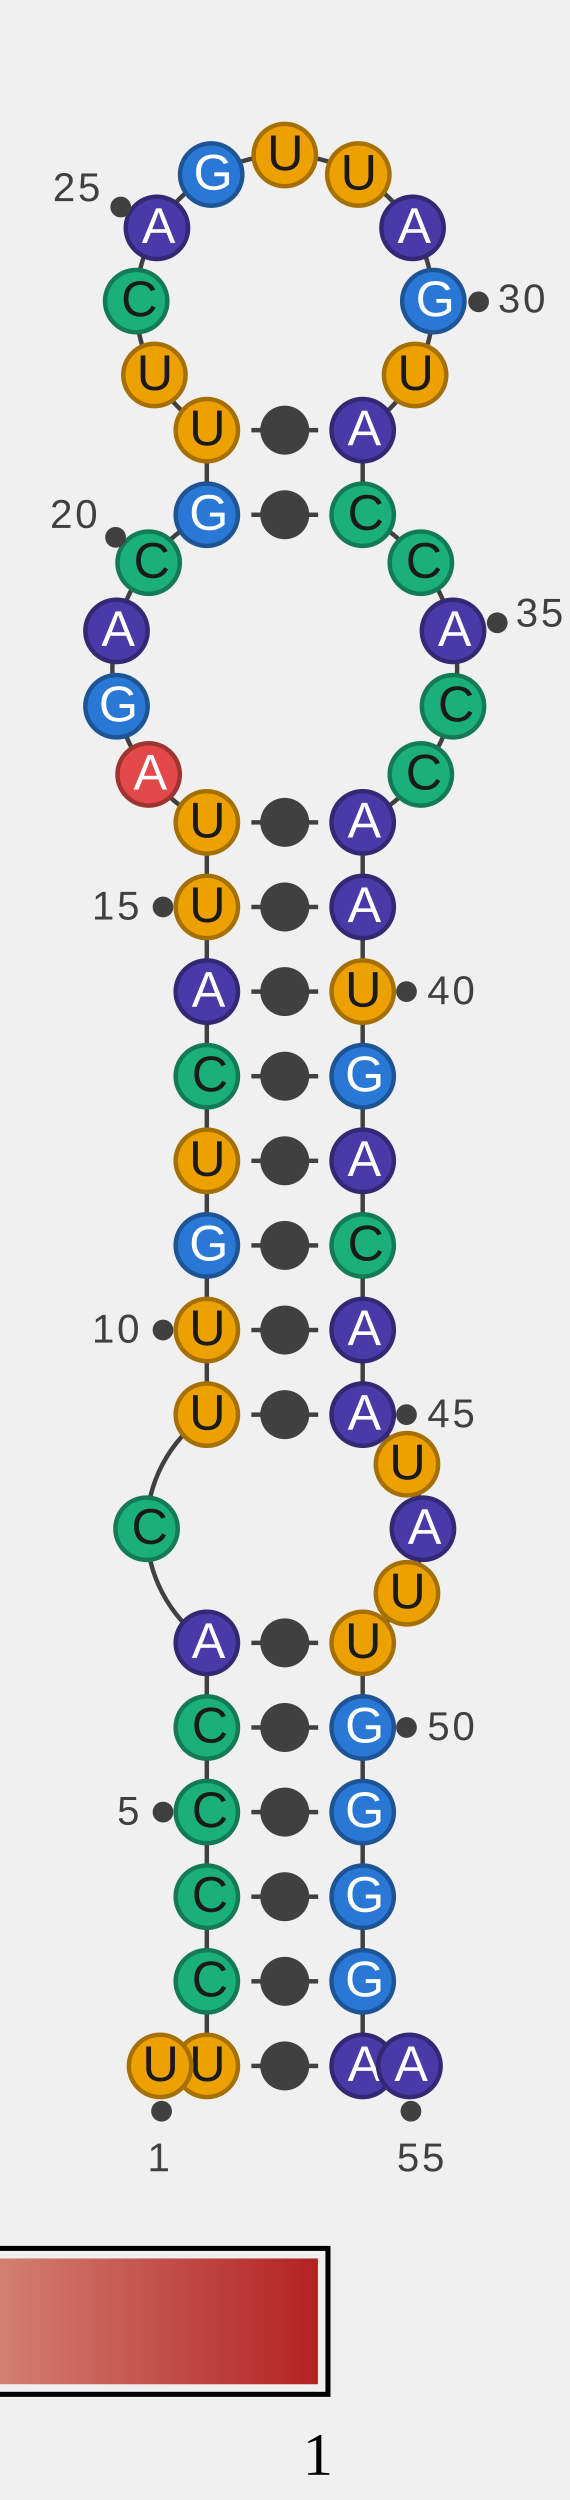
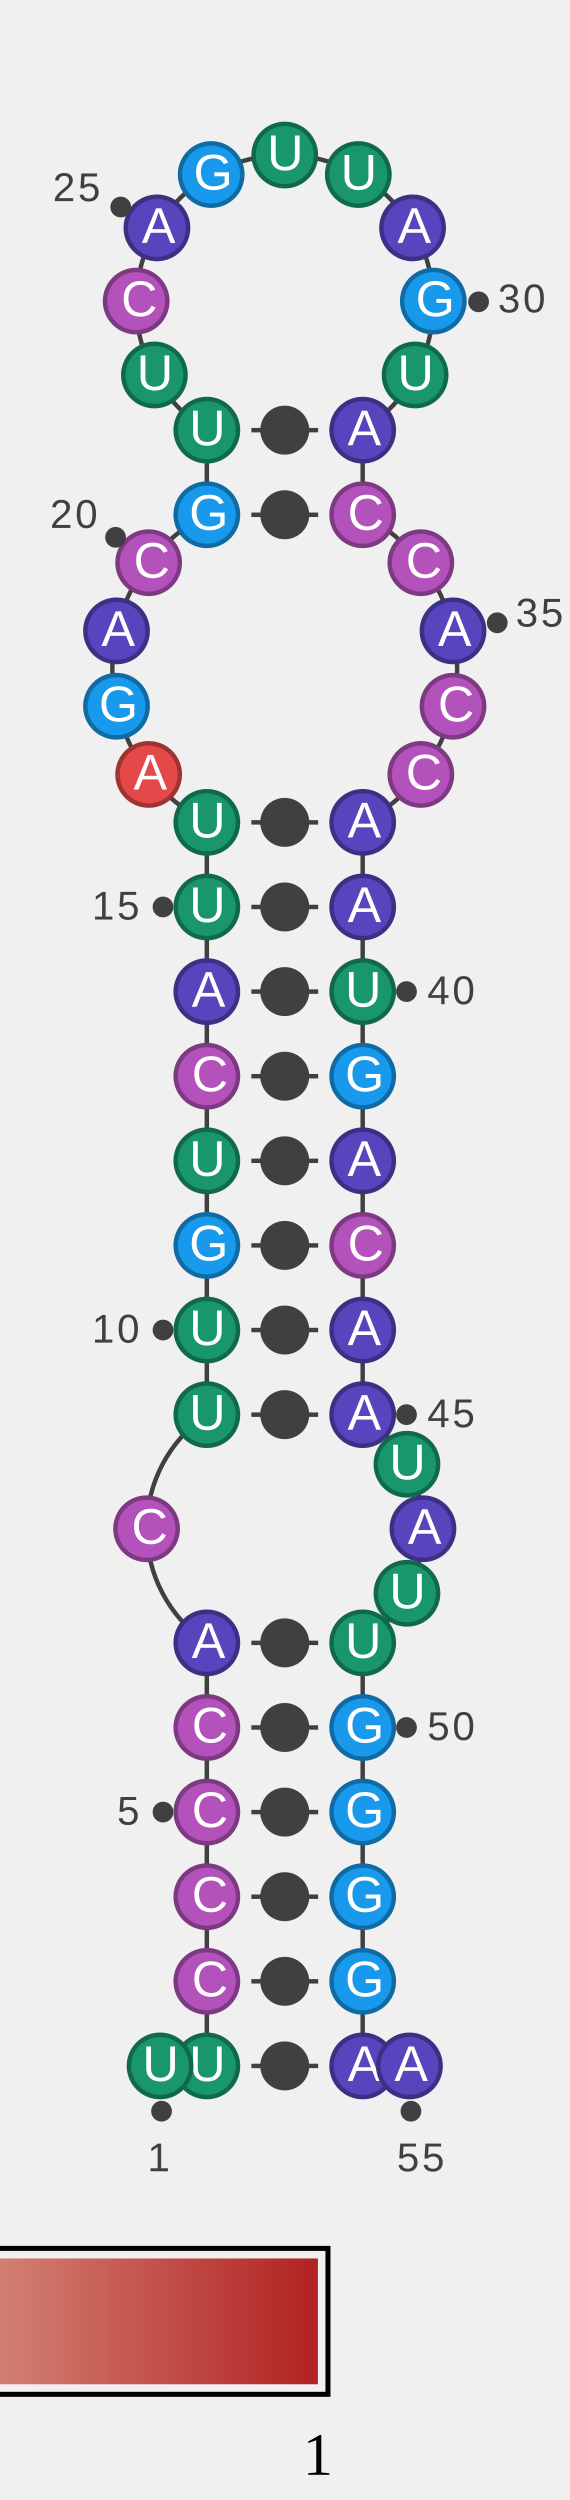
<svg xmlns="http://www.w3.org/2000/svg" width="113.174" height="496.806" viewBox="0 0 113.174 496.806">
  <path d="M 41.1 326.475 A 27.46 27.46 180.0 0 1 29.127 303.799" stroke="#404040" stroke-width="0.885" fill="none" />
  <path d="M 29.127 303.799 A 27.46 27.46 124.331 0 1 41.1 281.123" stroke="#404040" stroke-width="0.885" fill="none" />
  <path d="M 72.074 281.123 A 27.46 27.46 55.669 0 1 80.87 290.977" stroke="#404040" stroke-width="0.885" fill="none" />
  <path d="M 80.87 290.977 A 27.46 27.46 27.834 0 1 84.047 303.799" stroke="#404040" stroke-width="0.885" fill="none" />
  <path d="M 84.047 303.799 A 27.46 27.46 332.166 0 1 80.87 316.621" stroke="#404040" stroke-width="0.885" fill="none" />
  <path d="M 80.87 316.621 A 27.46 27.46 304.331 0 1 72.074 326.475" stroke="#404040" stroke-width="0.885" fill="none" />
  <g>
-     <circle cx="29.127" cy="303.799" r="6.195" stroke="#127a55" stroke-width="0.885" fill="#1baf7a" />
-     <text x="26.127" y="306.799" style="fill:#1a1a1a;font-family:Arial;font-size:10;">C</text>
-   </g>
-   <g>
-     <circle cx="80.87" cy="290.977" r="6.195" stroke="#a57000" stroke-width="0.885" fill="#eda100" />
-     <text x="77.37" y="293.977" style="fill:#1a1a1a;font-family:Arial;font-size:10;">U</text>
-   </g>
-   <g>
-     <circle cx="84.047" cy="303.799" r="6.195" stroke="#332874" stroke-width="0.885" fill="#4a3aa7" />
+     <circle cx="29.127" cy="303.799" r="6.195" stroke="#7d3982" stroke-width="0.885" fill="#b352ba" />
+     <text x="26.127" y="306.799" style="fill:#ffffff;font-family:Arial;font-size:10;">C</text>
+   </g>
+   <g>
+     <circle cx="80.87" cy="290.977" r="6.195" stroke="#11694d" stroke-width="0.885" fill="#19966e" />
+     <text x="77.37" y="293.977" style="fill:#ffffff;font-family:Arial;font-size:10;">U</text>
+   </g>
+   <g>
+     <circle cx="84.047" cy="303.799" r="6.195" stroke="#3d2f83" stroke-width="0.885" fill="#5844bc" />
    <text x="81.047" y="306.799" style="fill:#ffffff;font-family:Arial;font-size:10;">A</text>
  </g>
  <g>
-     <circle cx="80.87" cy="316.621" r="6.195" stroke="#a57000" stroke-width="0.885" fill="#eda100" />
-     <text x="77.37" y="319.621" style="fill:#1a1a1a;font-family:Arial;font-size:10;">U</text>
+     <circle cx="80.87" cy="316.621" r="6.195" stroke="#11694d" stroke-width="0.885" fill="#19966e" />
+     <text x="77.37" y="319.621" style="fill:#ffffff;font-family:Arial;font-size:10;">U</text>
  </g>
  <path d="M 41.1 163.423 A 34.263 34.263 217.877 0 1 29.542 153.896" stroke="#404040" stroke-width="0.885" fill="none" />
  <path d="M 29.542 153.896 A 34.263 34.263 192.626 0 1 23.152 140.348" stroke="#404040" stroke-width="0.885" fill="none" />
  <path d="M 23.152 140.348 A 34.263 34.263 167.374 0 1 23.152 125.37" stroke="#404040" stroke-width="0.885" fill="none" />
  <path d="M 23.152 125.37 A 34.263 34.263 167.374 0 1 29.542 111.822" stroke="#404040" stroke-width="0.885" fill="none" />
  <path d="M 29.542 111.822 A 34.263 34.263 142.123 0 1 41.1 102.295" stroke="#404040" stroke-width="0.885" fill="none" />
  <path d="M 72.074 102.295 A 34.263 34.263 63.128 0 1 83.632 111.822" stroke="#404040" stroke-width="0.885" fill="none" />
  <path d="M 83.632 111.822 A 34.263 34.263 37.877 0 1 90.022 125.37" stroke="#404040" stroke-width="0.885" fill="none" />
  <path d="M 90.022 125.37 A 34.263 34.263 12.626 0 1 90.022 140.348" stroke="#404040" stroke-width="0.885" fill="none" />
  <path d="M 90.022 140.348 A 34.263 34.263 322.123 0 1 83.632 153.896" stroke="#404040" stroke-width="0.885" fill="none" />
  <path d="M 83.632 153.896 A 34.263 34.263 296.872 0 1 72.074 163.423" stroke="#404040" stroke-width="0.885" fill="none" />
  <g>
    <circle cx="29.542" cy="153.896" r="6.195" stroke="#9e3332" stroke-width="0.885" fill="#e34948" />
    <text x="26.542" y="156.896" style="fill:#ffffff;font-family:Arial;font-size:10;">A</text>
  </g>
  <g>
-     <circle cx="23.152" cy="140.348" r="6.195" stroke="#1d5495" stroke-width="0.885" fill="#2a78d6" />
+     <circle cx="23.152" cy="140.348" r="6.195" stroke="#106ba5" stroke-width="0.885" fill="#1899ec" />
    <text x="19.652" y="143.348" style="fill:#ffffff;font-family:Arial;font-size:10;">G</text>
  </g>
  <g>
-     <circle cx="23.152" cy="125.37" r="6.195" stroke="#332874" stroke-width="0.885" fill="#4a3aa7" />
+     <circle cx="23.152" cy="125.37" r="6.195" stroke="#3d2f83" stroke-width="0.885" fill="#5844bc" />
    <text x="20.152" y="128.37" style="fill:#ffffff;font-family:Arial;font-size:10;">A</text>
  </g>
  <g>
-     <circle cx="29.542" cy="111.822" r="6.195" stroke="#127a55" stroke-width="0.885" fill="#1baf7a" />
-     <text x="26.542" y="114.822" style="fill:#1a1a1a;font-family:Arial;font-size:10;">C</text>
+     <circle cx="29.542" cy="111.822" r="6.195" stroke="#7d3982" stroke-width="0.885" fill="#b352ba" />
+     <text x="26.542" y="114.822" style="fill:#ffffff;font-family:Arial;font-size:10;">C</text>
  </g>
  <g>
    <text x="14.94" y="104.909" style="fill:#404040;font-family:Arial;font-size:8;">0</text>
  </g>
  <g>
    <text x="9.94" y="104.909" style="fill:#404040;font-family:Arial;font-size:8;">2</text>
  </g>
  <g>
    <circle cx="22.968" cy="106.775" r="2.065" stroke-width="0.0" fill="#404040" />
  </g>
  <g>
-     <circle cx="83.632" cy="111.822" r="6.195" stroke="#127a55" stroke-width="0.885" fill="#1baf7a" />
-     <text x="80.632" y="114.822" style="fill:#1a1a1a;font-family:Arial;font-size:10;">C</text>
-   </g>
-   <g>
-     <circle cx="90.022" cy="125.37" r="6.195" stroke="#332874" stroke-width="0.885" fill="#4a3aa7" />
+     <circle cx="83.632" cy="111.822" r="6.195" stroke="#7d3982" stroke-width="0.885" fill="#b352ba" />
+     <text x="80.632" y="114.822" style="fill:#ffffff;font-family:Arial;font-size:10;">C</text>
+   </g>
+   <g>
+     <circle cx="90.022" cy="125.37" r="6.195" stroke="#3d2f83" stroke-width="0.885" fill="#5844bc" />
    <text x="87.022" y="128.37" style="fill:#ffffff;font-family:Arial;font-size:10;">A</text>
  </g>
  <g>
    <text x="102.483" y="124.519" style="fill:#404040;font-family:Arial;font-size:8;">3</text>
  </g>
  <g>
    <text x="107.483" y="124.519" style="fill:#404040;font-family:Arial;font-size:8;">5</text>
  </g>
  <g>
    <circle cx="98.808" cy="123.763" r="2.065" stroke-width="0.0" fill="#404040" />
  </g>
  <g>
-     <circle cx="90.022" cy="140.348" r="6.195" stroke="#127a55" stroke-width="0.885" fill="#1baf7a" />
-     <text x="87.022" y="143.348" style="fill:#1a1a1a;font-family:Arial;font-size:10;">C</text>
-   </g>
-   <g>
-     <circle cx="83.632" cy="153.896" r="6.195" stroke="#127a55" stroke-width="0.885" fill="#1baf7a" />
-     <text x="80.632" y="156.896" style="fill:#1a1a1a;font-family:Arial;font-size:10;">C</text>
+     <circle cx="90.022" cy="140.348" r="6.195" stroke="#7d3982" stroke-width="0.885" fill="#b352ba" />
+     <text x="87.022" y="143.348" style="fill:#ffffff;font-family:Arial;font-size:10;">C</text>
+   </g>
+   <g>
+     <circle cx="83.632" cy="153.896" r="6.195" stroke="#7d3982" stroke-width="0.885" fill="#b352ba" />
+     <text x="80.632" y="156.896" style="fill:#ffffff;font-family:Arial;font-size:10;">C</text>
  </g>
  <path d="M 41.1 85.481 A 29.528 29.528 208.694 0 1 30.685 74.517" stroke="#404040" stroke-width="0.885" fill="none" />
  <path d="M 30.685 74.517 A 29.528 29.528 179.02 0 1 27.063 59.835" stroke="#404040" stroke-width="0.885" fill="none" />
  <path d="M 27.063 59.835 A 29.528 29.528 179.02 0 1 31.185 45.285" stroke="#404040" stroke-width="0.885" fill="none" />
  <path d="M 31.185 45.285 A 29.528 29.528 149.347 0 1 41.969 34.684" stroke="#404040" stroke-width="0.885" fill="none" />
  <path d="M 41.969 34.684 A 29.528 29.528 119.673 0 1 56.587 30.812" stroke="#404040" stroke-width="0.885" fill="none" />
  <path d="M 56.587 30.812 A 29.528 29.528 90 0 1 71.205 34.684" stroke="#404040" stroke-width="0.885" fill="none" />
  <path d="M 71.205 34.684 A 29.528 29.528 60.327 0 1 81.989 45.285" stroke="#404040" stroke-width="0.885" fill="none" />
  <path d="M 81.989 45.285 A 29.528 29.528 30.653 0 1 86.111 59.835" stroke="#404040" stroke-width="0.885" fill="none" />
  <path d="M 86.111 59.835 A 29.528 29.528 0.98 0 1 82.489 74.517" stroke="#404040" stroke-width="0.885" fill="none" />
  <path d="M 82.489 74.517 A 29.528 29.528 301.633 0 1 72.074 85.481" stroke="#404040" stroke-width="0.885" fill="none" />
  <g>
-     <circle cx="30.685" cy="74.517" r="6.195" stroke="#a57000" stroke-width="0.885" fill="#eda100" />
-     <text x="27.185" y="77.517" style="fill:#1a1a1a;font-family:Arial;font-size:10;">U</text>
-   </g>
-   <g>
-     <circle cx="27.063" cy="59.835" r="6.195" stroke="#127a55" stroke-width="0.885" fill="#1baf7a" />
-     <text x="24.063" y="62.835" style="fill:#1a1a1a;font-family:Arial;font-size:10;">C</text>
-   </g>
-   <g>
-     <circle cx="31.185" cy="45.285" r="6.195" stroke="#332874" stroke-width="0.885" fill="#4a3aa7" />
+     <circle cx="30.685" cy="74.517" r="6.195" stroke="#11694d" stroke-width="0.885" fill="#19966e" />
+     <text x="27.185" y="77.517" style="fill:#ffffff;font-family:Arial;font-size:10;">U</text>
+   </g>
+   <g>
+     <circle cx="27.063" cy="59.835" r="6.195" stroke="#7d3982" stroke-width="0.885" fill="#b352ba" />
+     <text x="24.063" y="62.835" style="fill:#ffffff;font-family:Arial;font-size:10;">C</text>
+   </g>
+   <g>
+     <circle cx="31.185" cy="45.285" r="6.195" stroke="#3d2f83" stroke-width="0.885" fill="#5844bc" />
    <text x="28.185" y="48.285" style="fill:#ffffff;font-family:Arial;font-size:10;">A</text>
  </g>
  <g>
    <text x="15.495" y="39.969" style="fill:#404040;font-family:Arial;font-size:8;">5</text>
  </g>
  <g>
    <text x="10.495" y="39.969" style="fill:#404040;font-family:Arial;font-size:8;">2</text>
  </g>
  <g>
    <circle cx="23.993" cy="41.144" r="2.065" stroke-width="0.0" fill="#404040" />
  </g>
  <g>
-     <circle cx="41.969" cy="34.684" r="6.195" stroke="#1d5495" stroke-width="0.885" fill="#2a78d6" />
+     <circle cx="41.969" cy="34.684" r="6.195" stroke="#106ba5" stroke-width="0.885" fill="#1899ec" />
    <text x="38.469" y="37.684" style="fill:#ffffff;font-family:Arial;font-size:10;">G</text>
  </g>
  <g>
-     <circle cx="56.587" cy="30.812" r="6.195" stroke="#a57000" stroke-width="0.885" fill="#eda100" />
-     <text x="53.087" y="33.812" style="fill:#1a1a1a;font-family:Arial;font-size:10;">U</text>
-   </g>
-   <g>
-     <circle cx="71.205" cy="34.684" r="6.195" stroke="#a57000" stroke-width="0.885" fill="#eda100" />
-     <text x="67.705" y="37.684" style="fill:#1a1a1a;font-family:Arial;font-size:10;">U</text>
-   </g>
-   <g>
-     <circle cx="81.989" cy="45.285" r="6.195" stroke="#332874" stroke-width="0.885" fill="#4a3aa7" />
+     <circle cx="56.587" cy="30.812" r="6.195" stroke="#11694d" stroke-width="0.885" fill="#19966e" />
+     <text x="53.087" y="33.812" style="fill:#ffffff;font-family:Arial;font-size:10;">U</text>
+   </g>
+   <g>
+     <circle cx="71.205" cy="34.684" r="6.195" stroke="#11694d" stroke-width="0.885" fill="#19966e" />
+     <text x="67.705" y="37.684" style="fill:#ffffff;font-family:Arial;font-size:10;">U</text>
+   </g>
+   <g>
+     <circle cx="81.989" cy="45.285" r="6.195" stroke="#3d2f83" stroke-width="0.885" fill="#5844bc" />
    <text x="78.989" y="48.285" style="fill:#ffffff;font-family:Arial;font-size:10;">A</text>
  </g>
  <g>
-     <circle cx="86.111" cy="59.835" r="6.195" stroke="#1d5495" stroke-width="0.885" fill="#2a78d6" />
+     <circle cx="86.111" cy="59.835" r="6.195" stroke="#106ba5" stroke-width="0.885" fill="#1899ec" />
    <text x="82.611" y="62.835" style="fill:#ffffff;font-family:Arial;font-size:10;">G</text>
  </g>
  <g>
    <text x="98.94" y="62.073" style="fill:#404040;font-family:Arial;font-size:8;">3</text>
  </g>
  <g>
    <text x="103.94" y="62.073" style="fill:#404040;font-family:Arial;font-size:8;">0</text>
  </g>
  <g>
    <circle cx="95.107" cy="59.981" r="2.065" stroke-width="0.0" fill="#404040" />
  </g>
  <g>
-     <circle cx="82.489" cy="74.517" r="6.195" stroke="#a57000" stroke-width="0.885" fill="#eda100" />
-     <text x="78.989" y="77.517" style="fill:#1a1a1a;font-family:Arial;font-size:10;">U</text>
+     <circle cx="82.489" cy="74.517" r="6.195" stroke="#11694d" stroke-width="0.885" fill="#19966e" />
+     <text x="78.989" y="77.517" style="fill:#ffffff;font-family:Arial;font-size:10;">U</text>
  </g>
  <line x1="41.1" y1="404.352" x2="41.1" y2="399.927" stroke="#404040" stroke-width="0.885" />
  <line x1="41.1" y1="387.538" x2="41.1" y2="383.113" stroke="#404040" stroke-width="0.885" />
  <line x1="41.1" y1="370.723" x2="41.1" y2="366.299" stroke="#404040" stroke-width="0.885" />
  <line x1="41.1" y1="353.909" x2="41.1" y2="349.484" stroke="#404040" stroke-width="0.885" />
  <line x1="41.1" y1="337.095" x2="41.1" y2="332.67" stroke="#404040" stroke-width="0.885" />
  <line x1="72.074" y1="332.67" x2="72.074" y2="337.095" stroke="#404040" stroke-width="0.885" />
  <line x1="72.074" y1="349.484" x2="72.074" y2="353.909" stroke="#404040" stroke-width="0.885" />
  <line x1="72.074" y1="366.299" x2="72.074" y2="370.723" stroke="#404040" stroke-width="0.885" />
  <line x1="72.074" y1="383.113" x2="72.074" y2="387.538" stroke="#404040" stroke-width="0.885" />
  <line x1="72.074" y1="399.927" x2="72.074" y2="404.352" stroke="#404040" stroke-width="0.885" />
  <line x1="49.95" y1="410.547" x2="52.162" y2="410.547" stroke="#404040" stroke-width="0.885" />
  <circle cx="56.587" cy="410.547" r="4.425" stroke="#404040" stroke-width="0.885" fill="#404040" />
  <line x1="61.012" y1="410.547" x2="63.224" y2="410.547" stroke="#404040" stroke-width="0.885" />
  <g>
-     <circle cx="41.1" cy="410.547" r="6.195" stroke="#a57000" stroke-width="0.885" fill="#eda100" />
-     <text x="37.6" y="413.547" style="fill:#1a1a1a;font-family:Arial;font-size:10;">U</text>
-   </g>
-   <g>
-     <circle cx="72.074" cy="410.547" r="6.195" stroke="#332874" stroke-width="0.885" fill="#4a3aa7" />
+     <circle cx="41.1" cy="410.547" r="6.195" stroke="#11694d" stroke-width="0.885" fill="#19966e" />
+     <text x="37.6" y="413.547" style="fill:#ffffff;font-family:Arial;font-size:10;">U</text>
+   </g>
+   <g>
+     <circle cx="72.074" cy="410.547" r="6.195" stroke="#3d2f83" stroke-width="0.885" fill="#5844bc" />
    <text x="69.074" y="413.547" style="fill:#ffffff;font-family:Arial;font-size:10;">A</text>
  </g>
  <line x1="49.95" y1="393.732" x2="52.162" y2="393.732" stroke="#404040" stroke-width="0.885" />
  <circle cx="56.587" cy="393.732" r="4.425" stroke="#404040" stroke-width="0.885" fill="#404040" />
  <line x1="61.012" y1="393.732" x2="63.224" y2="393.732" stroke="#404040" stroke-width="0.885" />
  <g>
-     <circle cx="41.1" cy="393.732" r="6.195" stroke="#127a55" stroke-width="0.885" fill="#1baf7a" />
-     <text x="38.1" y="396.732" style="fill:#1a1a1a;font-family:Arial;font-size:10;">C</text>
-   </g>
-   <g>
-     <circle cx="72.074" cy="393.732" r="6.195" stroke="#1d5495" stroke-width="0.885" fill="#2a78d6" />
+     <circle cx="41.1" cy="393.732" r="6.195" stroke="#7d3982" stroke-width="0.885" fill="#b352ba" />
+     <text x="38.1" y="396.732" style="fill:#ffffff;font-family:Arial;font-size:10;">C</text>
+   </g>
+   <g>
+     <circle cx="72.074" cy="393.732" r="6.195" stroke="#106ba5" stroke-width="0.885" fill="#1899ec" />
    <text x="68.574" y="396.732" style="fill:#ffffff;font-family:Arial;font-size:10;">G</text>
  </g>
  <line x1="49.95" y1="376.918" x2="52.162" y2="376.918" stroke="#404040" stroke-width="0.885" />
  <circle cx="56.587" cy="376.918" r="4.425" stroke="#404040" stroke-width="0.885" fill="#404040" />
  <line x1="61.012" y1="376.918" x2="63.224" y2="376.918" stroke="#404040" stroke-width="0.885" />
  <g>
-     <circle cx="41.1" cy="376.918" r="6.195" stroke="#127a55" stroke-width="0.885" fill="#1baf7a" />
-     <text x="38.1" y="379.918" style="fill:#1a1a1a;font-family:Arial;font-size:10;">C</text>
-   </g>
-   <g>
-     <circle cx="72.074" cy="376.918" r="6.195" stroke="#1d5495" stroke-width="0.885" fill="#2a78d6" />
+     <circle cx="41.1" cy="376.918" r="6.195" stroke="#7d3982" stroke-width="0.885" fill="#b352ba" />
+     <text x="38.1" y="379.918" style="fill:#ffffff;font-family:Arial;font-size:10;">C</text>
+   </g>
+   <g>
+     <circle cx="72.074" cy="376.918" r="6.195" stroke="#106ba5" stroke-width="0.885" fill="#1899ec" />
    <text x="68.574" y="379.918" style="fill:#ffffff;font-family:Arial;font-size:10;">G</text>
  </g>
  <line x1="49.95" y1="360.104" x2="52.162" y2="360.104" stroke="#404040" stroke-width="0.885" />
  <circle cx="56.587" cy="360.104" r="4.425" stroke="#404040" stroke-width="0.885" fill="#404040" />
  <line x1="61.012" y1="360.104" x2="63.224" y2="360.104" stroke="#404040" stroke-width="0.885" />
  <g>
-     <circle cx="41.1" cy="360.104" r="6.195" stroke="#127a55" stroke-width="0.885" fill="#1baf7a" />
-     <text x="38.1" y="363.104" style="fill:#1a1a1a;font-family:Arial;font-size:10;">C</text>
+     <circle cx="41.1" cy="360.104" r="6.195" stroke="#7d3982" stroke-width="0.885" fill="#b352ba" />
+     <text x="38.1" y="363.104" style="fill:#ffffff;font-family:Arial;font-size:10;">C</text>
  </g>
  <g>
    <text x="23.268" y="362.604" style="fill:#404040;font-family:Arial;font-size:8;">5</text>
  </g>
  <g>
    <circle cx="32.398" cy="360.104" r="2.065" stroke-width="0.0" fill="#404040" />
  </g>
  <g>
-     <circle cx="72.074" cy="360.104" r="6.195" stroke="#1d5495" stroke-width="0.885" fill="#2a78d6" />
+     <circle cx="72.074" cy="360.104" r="6.195" stroke="#106ba5" stroke-width="0.885" fill="#1899ec" />
    <text x="68.574" y="363.104" style="fill:#ffffff;font-family:Arial;font-size:10;">G</text>
  </g>
  <line x1="49.95" y1="343.29" x2="52.162" y2="343.29" stroke="#404040" stroke-width="0.885" />
  <circle cx="56.587" cy="343.29" r="4.425" stroke="#404040" stroke-width="0.885" fill="#404040" />
  <line x1="61.012" y1="343.29" x2="63.224" y2="343.29" stroke="#404040" stroke-width="0.885" />
  <g>
-     <circle cx="41.1" cy="343.29" r="6.195" stroke="#127a55" stroke-width="0.885" fill="#1baf7a" />
-     <text x="38.1" y="346.29" style="fill:#1a1a1a;font-family:Arial;font-size:10;">C</text>
-   </g>
-   <g>
-     <circle cx="72.074" cy="343.29" r="6.195" stroke="#1d5495" stroke-width="0.885" fill="#2a78d6" />
+     <circle cx="41.1" cy="343.29" r="6.195" stroke="#7d3982" stroke-width="0.885" fill="#b352ba" />
+     <text x="38.1" y="346.29" style="fill:#ffffff;font-family:Arial;font-size:10;">C</text>
+   </g>
+   <g>
+     <circle cx="72.074" cy="343.29" r="6.195" stroke="#106ba5" stroke-width="0.885" fill="#1899ec" />
    <text x="68.574" y="346.29" style="fill:#ffffff;font-family:Arial;font-size:10;">G</text>
  </g>
  <g>
    <text x="84.906" y="345.79" style="fill:#404040;font-family:Arial;font-size:8;">5</text>
  </g>
  <g>
    <text x="89.906" y="345.79" style="fill:#404040;font-family:Arial;font-size:8;">0</text>
  </g>
  <g>
    <circle cx="80.776" cy="343.29" r="2.065" stroke-width="0.0" fill="#404040" />
  </g>
  <line x1="49.95" y1="326.475" x2="52.162" y2="326.475" stroke="#404040" stroke-width="0.885" />
  <circle cx="56.587" cy="326.475" r="4.425" stroke="#404040" stroke-width="0.885" fill="#404040" />
  <line x1="61.012" y1="326.475" x2="63.224" y2="326.475" stroke="#404040" stroke-width="0.885" />
  <g>
-     <circle cx="41.1" cy="326.475" r="6.195" stroke="#332874" stroke-width="0.885" fill="#4a3aa7" />
+     <circle cx="41.1" cy="326.475" r="6.195" stroke="#3d2f83" stroke-width="0.885" fill="#5844bc" />
    <text x="38.1" y="329.475" style="fill:#ffffff;font-family:Arial;font-size:10;">A</text>
  </g>
  <g>
-     <circle cx="72.074" cy="326.475" r="6.195" stroke="#a57000" stroke-width="0.885" fill="#eda100" />
-     <text x="68.574" y="329.475" style="fill:#1a1a1a;font-family:Arial;font-size:10;">U</text>
+     <circle cx="72.074" cy="326.475" r="6.195" stroke="#11694d" stroke-width="0.885" fill="#19966e" />
+     <text x="68.574" y="329.475" style="fill:#ffffff;font-family:Arial;font-size:10;">U</text>
  </g>
  <line x1="41.1" y1="274.928" x2="41.1" y2="270.503" stroke="#404040" stroke-width="0.885" />
  <line x1="41.1" y1="258.114" x2="41.1" y2="253.689" stroke="#404040" stroke-width="0.885" />
  <line x1="41.1" y1="241.299" x2="41.1" y2="236.875" stroke="#404040" stroke-width="0.885" />
  <line x1="41.1" y1="224.485" x2="41.1" y2="220.06" stroke="#404040" stroke-width="0.885" />
  <line x1="41.1" y1="207.671" x2="41.1" y2="203.246" stroke="#404040" stroke-width="0.885" />
  <line x1="41.1" y1="190.857" x2="41.1" y2="186.432" stroke="#404040" stroke-width="0.885" />
  <line x1="41.1" y1="174.042" x2="41.1" y2="169.617" stroke="#404040" stroke-width="0.885" />
  <line x1="72.074" y1="169.617" x2="72.074" y2="174.042" stroke="#404040" stroke-width="0.885" />
  <line x1="72.074" y1="186.432" x2="72.074" y2="190.857" stroke="#404040" stroke-width="0.885" />
  <line x1="72.074" y1="203.246" x2="72.074" y2="207.671" stroke="#404040" stroke-width="0.885" />
  <line x1="72.074" y1="220.06" x2="72.074" y2="224.485" stroke="#404040" stroke-width="0.885" />
  <line x1="72.074" y1="236.875" x2="72.074" y2="241.299" stroke="#404040" stroke-width="0.885" />
  <line x1="72.074" y1="253.689" x2="72.074" y2="258.114" stroke="#404040" stroke-width="0.885" />
  <line x1="72.074" y1="270.503" x2="72.074" y2="274.928" stroke="#404040" stroke-width="0.885" />
  <line x1="49.95" y1="281.123" x2="52.162" y2="281.123" stroke="#404040" stroke-width="0.885" />
  <circle cx="56.587" cy="281.123" r="4.425" stroke="#404040" stroke-width="0.885" fill="#404040" />
  <line x1="61.012" y1="281.123" x2="63.224" y2="281.123" stroke="#404040" stroke-width="0.885" />
  <g>
-     <circle cx="41.1" cy="281.123" r="6.195" stroke="#a57000" stroke-width="0.885" fill="#eda100" />
-     <text x="37.6" y="284.123" style="fill:#1a1a1a;font-family:Arial;font-size:10;">U</text>
-   </g>
-   <g>
-     <circle cx="72.074" cy="281.123" r="6.195" stroke="#332874" stroke-width="0.885" fill="#4a3aa7" />
+     <circle cx="41.1" cy="281.123" r="6.195" stroke="#11694d" stroke-width="0.885" fill="#19966e" />
+     <text x="37.6" y="284.123" style="fill:#ffffff;font-family:Arial;font-size:10;">U</text>
+   </g>
+   <g>
+     <circle cx="72.074" cy="281.123" r="6.195" stroke="#3d2f83" stroke-width="0.885" fill="#5844bc" />
    <text x="69.074" y="284.123" style="fill:#ffffff;font-family:Arial;font-size:10;">A</text>
  </g>
  <g>
    <text x="84.906" y="283.623" style="fill:#404040;font-family:Arial;font-size:8;">4</text>
  </g>
  <g>
    <text x="89.906" y="283.623" style="fill:#404040;font-family:Arial;font-size:8;">5</text>
  </g>
  <g>
    <circle cx="80.776" cy="281.123" r="2.065" stroke-width="0.0" fill="#404040" />
  </g>
  <line x1="49.95" y1="264.308" x2="52.162" y2="264.308" stroke="#404040" stroke-width="0.885" />
  <circle cx="56.587" cy="264.308" r="4.425" stroke="#404040" stroke-width="0.885" fill="#404040" />
  <line x1="61.012" y1="264.308" x2="63.224" y2="264.308" stroke="#404040" stroke-width="0.885" />
  <g>
-     <circle cx="41.1" cy="264.308" r="6.195" stroke="#a57000" stroke-width="0.885" fill="#eda100" />
-     <text x="37.6" y="267.308" style="fill:#1a1a1a;font-family:Arial;font-size:10;">U</text>
+     <circle cx="41.1" cy="264.308" r="6.195" stroke="#11694d" stroke-width="0.885" fill="#19966e" />
+     <text x="37.6" y="267.308" style="fill:#ffffff;font-family:Arial;font-size:10;">U</text>
  </g>
  <g>
    <text x="23.268" y="266.808" style="fill:#404040;font-family:Arial;font-size:8;">0</text>
  </g>
  <g>
    <text x="18.268" y="266.808" style="fill:#404040;font-family:Arial;font-size:8;">1</text>
  </g>
  <g>
    <circle cx="32.398" cy="264.308" r="2.065" stroke-width="0.0" fill="#404040" />
  </g>
  <g>
-     <circle cx="72.074" cy="264.308" r="6.195" stroke="#332874" stroke-width="0.885" fill="#4a3aa7" />
+     <circle cx="72.074" cy="264.308" r="6.195" stroke="#3d2f83" stroke-width="0.885" fill="#5844bc" />
    <text x="69.074" y="267.308" style="fill:#ffffff;font-family:Arial;font-size:10;">A</text>
  </g>
  <line x1="49.95" y1="247.494" x2="52.162" y2="247.494" stroke="#404040" stroke-width="0.885" />
  <circle cx="56.587" cy="247.494" r="4.425" stroke="#404040" stroke-width="0.885" fill="#404040" />
  <line x1="61.012" y1="247.494" x2="63.224" y2="247.494" stroke="#404040" stroke-width="0.885" />
  <g>
-     <circle cx="41.1" cy="247.494" r="6.195" stroke="#1d5495" stroke-width="0.885" fill="#2a78d6" />
+     <circle cx="41.1" cy="247.494" r="6.195" stroke="#106ba5" stroke-width="0.885" fill="#1899ec" />
    <text x="37.6" y="250.494" style="fill:#ffffff;font-family:Arial;font-size:10;">G</text>
  </g>
  <g>
-     <circle cx="72.074" cy="247.494" r="6.195" stroke="#127a55" stroke-width="0.885" fill="#1baf7a" />
-     <text x="69.074" y="250.494" style="fill:#1a1a1a;font-family:Arial;font-size:10;">C</text>
+     <circle cx="72.074" cy="247.494" r="6.195" stroke="#7d3982" stroke-width="0.885" fill="#b352ba" />
+     <text x="69.074" y="250.494" style="fill:#ffffff;font-family:Arial;font-size:10;">C</text>
  </g>
  <line x1="49.95" y1="230.68" x2="52.162" y2="230.68" stroke="#404040" stroke-width="0.885" />
  <circle cx="56.587" cy="230.68" r="4.425" stroke="#404040" stroke-width="0.885" fill="#404040" />
  <line x1="61.012" y1="230.68" x2="63.224" y2="230.68" stroke="#404040" stroke-width="0.885" />
  <g>
-     <circle cx="41.1" cy="230.68" r="6.195" stroke="#a57000" stroke-width="0.885" fill="#eda100" />
-     <text x="37.6" y="233.68" style="fill:#1a1a1a;font-family:Arial;font-size:10;">U</text>
-   </g>
-   <g>
-     <circle cx="72.074" cy="230.68" r="6.195" stroke="#332874" stroke-width="0.885" fill="#4a3aa7" />
+     <circle cx="41.1" cy="230.68" r="6.195" stroke="#11694d" stroke-width="0.885" fill="#19966e" />
+     <text x="37.6" y="233.68" style="fill:#ffffff;font-family:Arial;font-size:10;">U</text>
+   </g>
+   <g>
+     <circle cx="72.074" cy="230.68" r="6.195" stroke="#3d2f83" stroke-width="0.885" fill="#5844bc" />
    <text x="69.074" y="233.68" style="fill:#ffffff;font-family:Arial;font-size:10;">A</text>
  </g>
  <line x1="49.95" y1="213.866" x2="52.162" y2="213.866" stroke="#404040" stroke-width="0.885" />
  <circle cx="56.587" cy="213.866" r="4.425" stroke="#404040" stroke-width="0.885" fill="#404040" />
  <line x1="61.012" y1="213.866" x2="63.224" y2="213.866" stroke="#404040" stroke-width="0.885" />
  <g>
-     <circle cx="41.1" cy="213.866" r="6.195" stroke="#127a55" stroke-width="0.885" fill="#1baf7a" />
-     <text x="38.1" y="216.866" style="fill:#1a1a1a;font-family:Arial;font-size:10;">C</text>
-   </g>
-   <g>
-     <circle cx="72.074" cy="213.866" r="6.195" stroke="#1d5495" stroke-width="0.885" fill="#2a78d6" />
+     <circle cx="41.1" cy="213.866" r="6.195" stroke="#7d3982" stroke-width="0.885" fill="#b352ba" />
+     <text x="38.1" y="216.866" style="fill:#ffffff;font-family:Arial;font-size:10;">C</text>
+   </g>
+   <g>
+     <circle cx="72.074" cy="213.866" r="6.195" stroke="#106ba5" stroke-width="0.885" fill="#1899ec" />
    <text x="68.574" y="216.866" style="fill:#ffffff;font-family:Arial;font-size:10;">G</text>
  </g>
  <line x1="49.95" y1="197.051" x2="52.162" y2="197.051" stroke="#404040" stroke-width="0.885" />
  <circle cx="56.587" cy="197.051" r="4.425" stroke="#404040" stroke-width="0.885" fill="#404040" />
  <line x1="61.012" y1="197.051" x2="63.224" y2="197.051" stroke="#404040" stroke-width="0.885" />
  <g>
-     <circle cx="41.1" cy="197.051" r="6.195" stroke="#332874" stroke-width="0.885" fill="#4a3aa7" />
+     <circle cx="41.1" cy="197.051" r="6.195" stroke="#3d2f83" stroke-width="0.885" fill="#5844bc" />
    <text x="38.1" y="200.051" style="fill:#ffffff;font-family:Arial;font-size:10;">A</text>
  </g>
  <g>
-     <circle cx="72.074" cy="197.051" r="6.195" stroke="#a57000" stroke-width="0.885" fill="#eda100" />
-     <text x="68.574" y="200.051" style="fill:#1a1a1a;font-family:Arial;font-size:10;">U</text>
+     <circle cx="72.074" cy="197.051" r="6.195" stroke="#11694d" stroke-width="0.885" fill="#19966e" />
+     <text x="68.574" y="200.051" style="fill:#ffffff;font-family:Arial;font-size:10;">U</text>
  </g>
  <g>
    <text x="84.906" y="199.551" style="fill:#404040;font-family:Arial;font-size:8;">4</text>
  </g>
  <g>
    <text x="89.906" y="199.551" style="fill:#404040;font-family:Arial;font-size:8;">0</text>
  </g>
  <g>
    <circle cx="80.776" cy="197.051" r="2.065" stroke-width="0.0" fill="#404040" />
  </g>
  <line x1="49.95" y1="180.237" x2="52.162" y2="180.237" stroke="#404040" stroke-width="0.885" />
  <circle cx="56.587" cy="180.237" r="4.425" stroke="#404040" stroke-width="0.885" fill="#404040" />
  <line x1="61.012" y1="180.237" x2="63.224" y2="180.237" stroke="#404040" stroke-width="0.885" />
  <g>
-     <circle cx="41.1" cy="180.237" r="6.195" stroke="#a57000" stroke-width="0.885" fill="#eda100" />
-     <text x="37.6" y="183.237" style="fill:#1a1a1a;font-family:Arial;font-size:10;">U</text>
+     <circle cx="41.1" cy="180.237" r="6.195" stroke="#11694d" stroke-width="0.885" fill="#19966e" />
+     <text x="37.6" y="183.237" style="fill:#ffffff;font-family:Arial;font-size:10;">U</text>
  </g>
  <g>
    <text x="23.268" y="182.737" style="fill:#404040;font-family:Arial;font-size:8;">5</text>
  </g>
  <g>
    <text x="18.268" y="182.737" style="fill:#404040;font-family:Arial;font-size:8;">1</text>
  </g>
  <g>
    <circle cx="32.398" cy="180.237" r="2.065" stroke-width="0.0" fill="#404040" />
  </g>
  <g>
-     <circle cx="72.074" cy="180.237" r="6.195" stroke="#332874" stroke-width="0.885" fill="#4a3aa7" />
+     <circle cx="72.074" cy="180.237" r="6.195" stroke="#3d2f83" stroke-width="0.885" fill="#5844bc" />
    <text x="69.074" y="183.237" style="fill:#ffffff;font-family:Arial;font-size:10;">A</text>
  </g>
  <line x1="49.95" y1="163.423" x2="52.162" y2="163.423" stroke="#404040" stroke-width="0.885" />
  <circle cx="56.587" cy="163.423" r="4.425" stroke="#404040" stroke-width="0.885" fill="#404040" />
  <line x1="61.012" y1="163.423" x2="63.224" y2="163.423" stroke="#404040" stroke-width="0.885" />
  <g>
-     <circle cx="41.1" cy="163.423" r="6.195" stroke="#a57000" stroke-width="0.885" fill="#eda100" />
-     <text x="37.6" y="166.423" style="fill:#1a1a1a;font-family:Arial;font-size:10;">U</text>
-   </g>
-   <g>
-     <circle cx="72.074" cy="163.423" r="6.195" stroke="#332874" stroke-width="0.885" fill="#4a3aa7" />
+     <circle cx="41.1" cy="163.423" r="6.195" stroke="#11694d" stroke-width="0.885" fill="#19966e" />
+     <text x="37.6" y="166.423" style="fill:#ffffff;font-family:Arial;font-size:10;">U</text>
+   </g>
+   <g>
+     <circle cx="72.074" cy="163.423" r="6.195" stroke="#3d2f83" stroke-width="0.885" fill="#5844bc" />
    <text x="69.074" y="166.423" style="fill:#ffffff;font-family:Arial;font-size:10;">A</text>
  </g>
  <line x1="41.1" y1="96.101" x2="41.1" y2="91.676" stroke="#404040" stroke-width="0.885" />
  <line x1="72.074" y1="91.676" x2="72.074" y2="96.101" stroke="#404040" stroke-width="0.885" />
  <line x1="49.95" y1="102.295" x2="52.162" y2="102.295" stroke="#404040" stroke-width="0.885" />
  <circle cx="56.587" cy="102.295" r="4.425" stroke="#404040" stroke-width="0.885" fill="#404040" />
  <line x1="61.012" y1="102.295" x2="63.224" y2="102.295" stroke="#404040" stroke-width="0.885" />
  <g>
-     <circle cx="41.1" cy="102.295" r="6.195" stroke="#1d5495" stroke-width="0.885" fill="#2a78d6" />
+     <circle cx="41.1" cy="102.295" r="6.195" stroke="#106ba5" stroke-width="0.885" fill="#1899ec" />
    <text x="37.6" y="105.295" style="fill:#ffffff;font-family:Arial;font-size:10;">G</text>
  </g>
  <g>
-     <circle cx="72.074" cy="102.295" r="6.195" stroke="#127a55" stroke-width="0.885" fill="#1baf7a" />
-     <text x="69.074" y="105.295" style="fill:#1a1a1a;font-family:Arial;font-size:10;">C</text>
+     <circle cx="72.074" cy="102.295" r="6.195" stroke="#7d3982" stroke-width="0.885" fill="#b352ba" />
+     <text x="69.074" y="105.295" style="fill:#ffffff;font-family:Arial;font-size:10;">C</text>
  </g>
  <line x1="49.95" y1="85.481" x2="52.162" y2="85.481" stroke="#404040" stroke-width="0.885" />
  <circle cx="56.587" cy="85.481" r="4.425" stroke="#404040" stroke-width="0.885" fill="#404040" />
  <line x1="61.012" y1="85.481" x2="63.224" y2="85.481" stroke="#404040" stroke-width="0.885" />
  <g>
-     <circle cx="41.1" cy="85.481" r="6.195" stroke="#a57000" stroke-width="0.885" fill="#eda100" />
-     <text x="37.6" y="88.481" style="fill:#1a1a1a;font-family:Arial;font-size:10;">U</text>
-   </g>
-   <g>
-     <circle cx="72.074" cy="85.481" r="6.195" stroke="#332874" stroke-width="0.885" fill="#4a3aa7" />
+     <circle cx="41.1" cy="85.481" r="6.195" stroke="#11694d" stroke-width="0.885" fill="#19966e" />
+     <text x="37.6" y="88.481" style="fill:#ffffff;font-family:Arial;font-size:10;">U</text>
+   </g>
+   <g>
+     <circle cx="72.074" cy="85.481" r="6.195" stroke="#3d2f83" stroke-width="0.885" fill="#5844bc" />
    <text x="69.074" y="88.481" style="fill:#ffffff;font-family:Arial;font-size:10;">A</text>
  </g>
  <line x1="38.003" y1="410.547" x2="34.905" y2="410.547" stroke="#404040" stroke-width="0.885" />
  <g>
-     <circle cx="31.808" cy="410.547" r="6.195" stroke="#a57000" stroke-width="0.885" fill="#eda100" />
-     <text x="28.308" y="413.547" style="fill:#1a1a1a;font-family:Arial;font-size:10;">U</text>
+     <circle cx="31.808" cy="410.547" r="6.195" stroke="#11694d" stroke-width="0.885" fill="#19966e" />
+     <text x="28.308" y="413.547" style="fill:#ffffff;font-family:Arial;font-size:10;">U</text>
  </g>
  <g>
    <text x="29.308" y="431.476" style="fill:#404040;font-family:Arial;font-size:8;">1</text>
  </g>
  <g>
    <circle cx="32.103" cy="419.544" r="2.065" stroke-width="0.0" fill="#404040" />
  </g>
  <line x1="78.268" y1="410.547" x2="75.171" y2="410.547" stroke="#404040" stroke-width="0.885" />
  <g>
-     <circle cx="81.366" cy="410.547" r="6.195" stroke="#332874" stroke-width="0.885" fill="#4a3aa7" />
+     <circle cx="81.366" cy="410.547" r="6.195" stroke="#3d2f83" stroke-width="0.885" fill="#5844bc" />
    <text x="78.366" y="413.547" style="fill:#ffffff;font-family:Arial;font-size:10;">A</text>
  </g>
  <g>
    <text x="78.866" y="431.476" style="fill:#404040;font-family:Arial;font-size:8;">5</text>
  </g>
  <g>
    <text x="83.866" y="431.476" style="fill:#404040;font-family:Arial;font-size:8;">5</text>
  </g>
  <g>
    <circle cx="81.661" cy="419.544" r="2.065" stroke-width="0.0" fill="#404040" />
  </g>
  <defs>
    <linearGradient id="reactivities_scale" x1="0%" x2="100%" y1="0%" y2="0%">
      <stop offset="0%" stop-color="lightyellow" />
      <stop offset="100%" stop-color="firebrick" />
    </linearGradient>
  </defs>
  <rect fill="url(#reactivities_scale)" x="-86.826" y="448.806" width="150" height="25" />
  <rect fill="none" x="-88.826" y="446.806" width="154" height="29" stroke="black" stroke-width="1" />
  <text text-anchor="middle" x="-86.826" y="491.806">0</text>
  <text text-anchor="middle" x="63.174" y="491.806">1</text>
  <text text-anchor="start" x="-88.826" y="441.806">Reactivity</text>
</svg>
